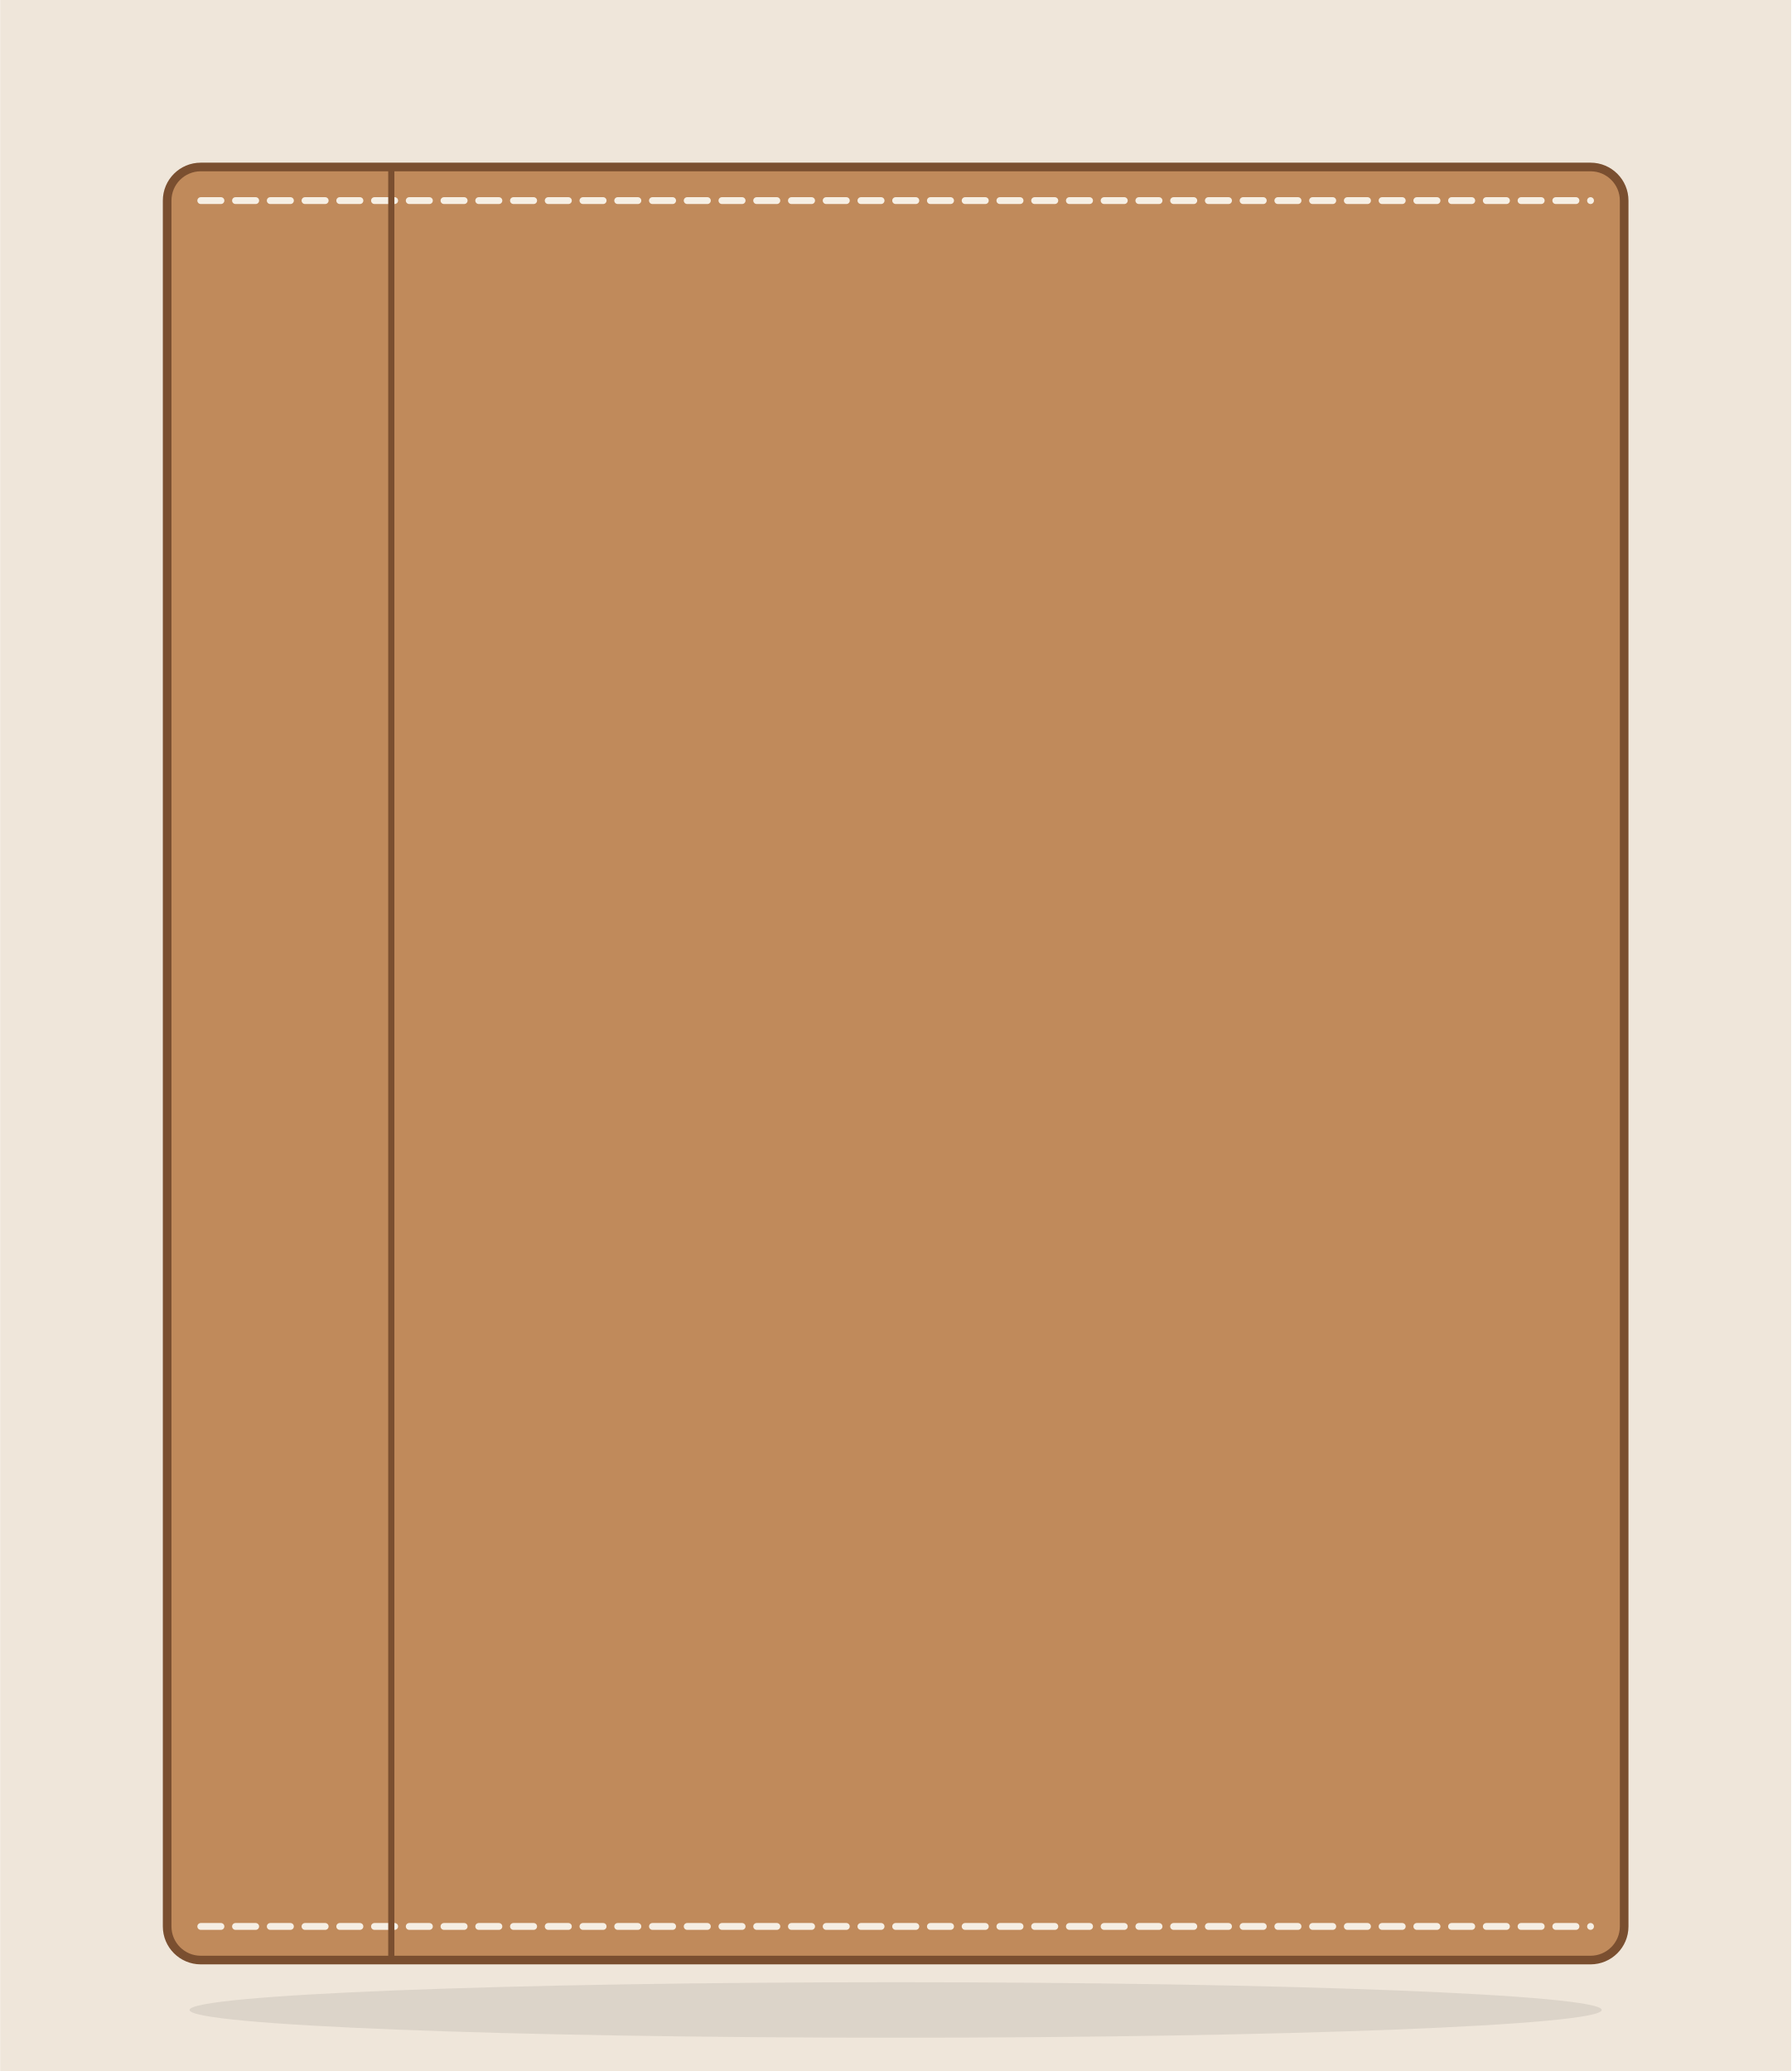
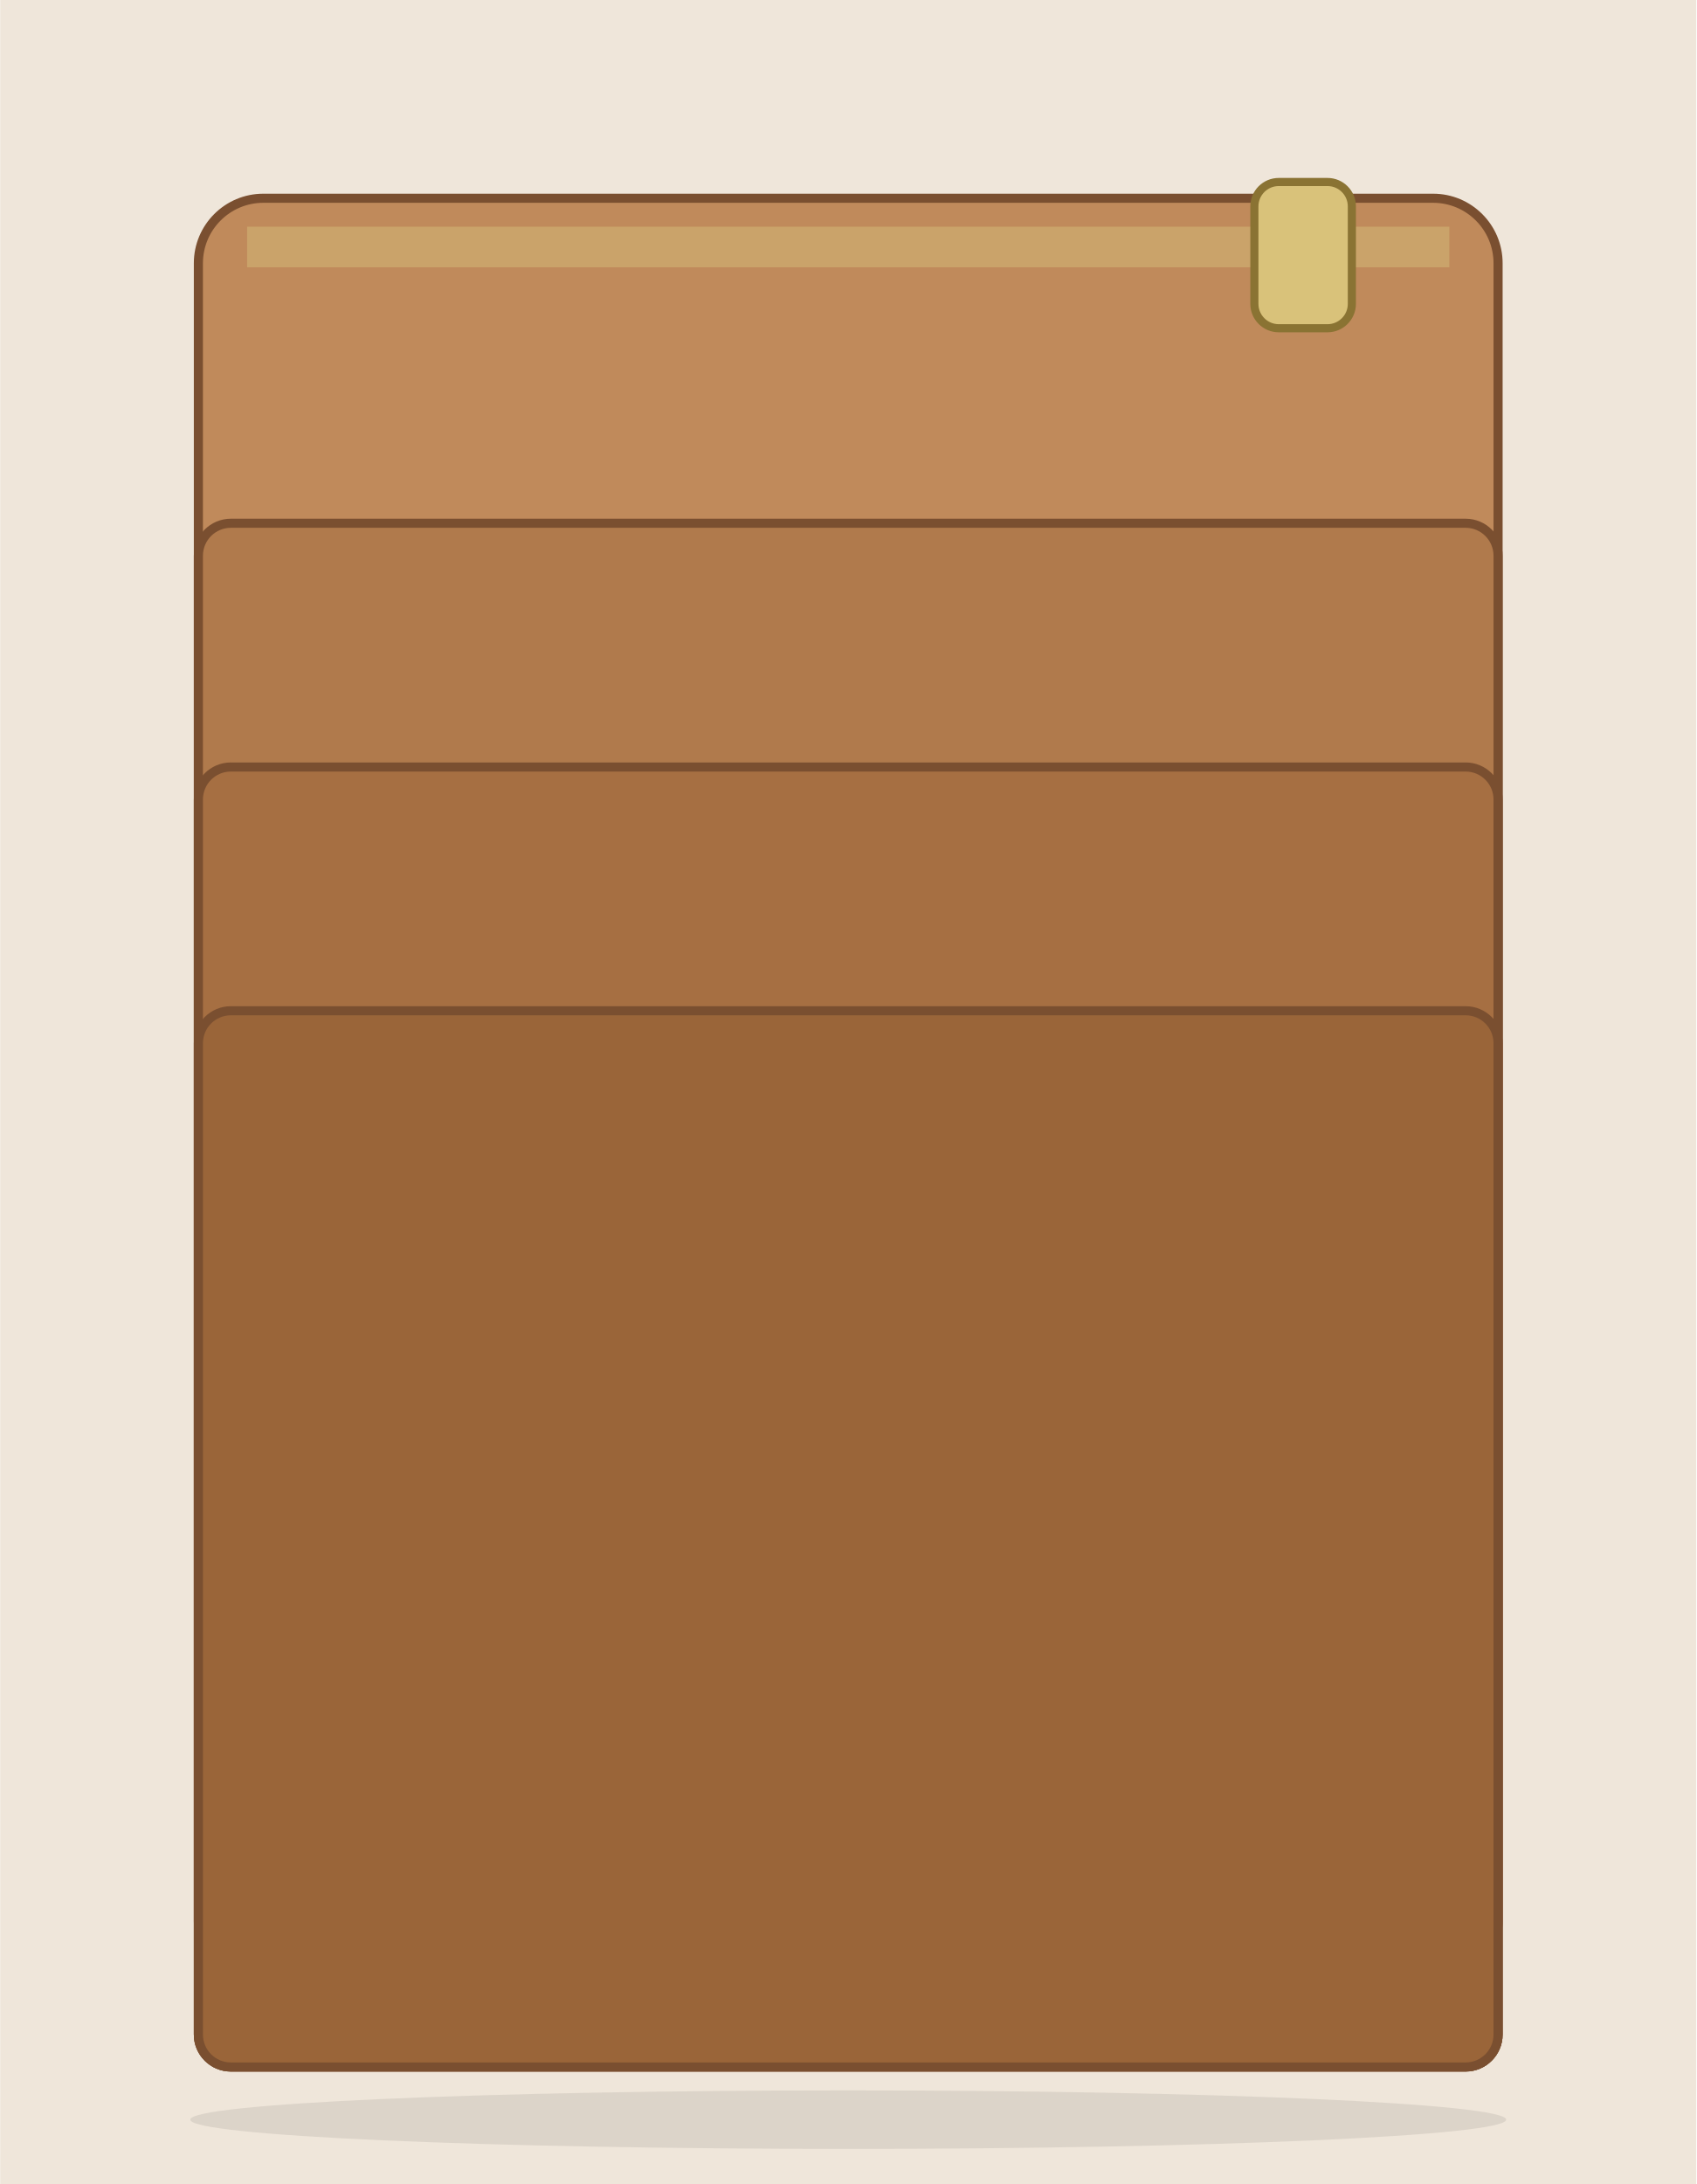
- <svg xmlns="http://www.w3.org/2000/svg" viewBox="-9.9 -9.9 159.8 184.8" width="320" height="370">
-   <rect x="-9.9" y="-9.9" width="159.8" height="184.8" fill="#efe6da" />
-   <ellipse cx="70.0" cy="169.455" rx="63.0" ry="2.475" fill="#00000014" />
-   <path d="M8,5 L132,5 A3,3 0 0 1 135,8 L135,162 A3,3 0 0 1 132,165 L8,165 A3,3 0 0 1 5,162 L5,8 A3,3 0 0 1 8,5 Z" fill="#c08a5b" stroke="#7a4f30" stroke-width="0.77" stroke-linejoin="round" />
-   <path d="M8,8 L132,8 M8,162 L132,162" fill="none" stroke="#f6efe4" stroke-width="0.61" stroke-dasharray="1.8 1.3" stroke-linecap="round" />
-   <line x1="25" y1="5" x2="25" y2="165" stroke="#7a4f30" stroke-width="0.55" stroke-linecap="round" />
+ <svg xmlns="http://www.w3.org/2000/svg" viewBox="-7.2 -7.2 104.4 134.4" width="209" height="269">
+   <rect x="-7.2" y="-7.2" width="104.4" height="134.4" fill="#efe6da" />
+   <ellipse cx="45.0" cy="123.24" rx="40.5" ry="1.8" fill="#00000014" />
+   <path d="M9,5 L81,5 A4,4 0 0 1 85,9 L85,111 A4,4 0 0 1 81,115 L9,115 A4,4 0 0 1 5,111 L5,9 A4,4 0 0 1 9,5 Z" fill="#c08a5b" stroke="#7a4f30" stroke-width="0.56" stroke-linejoin="round" />
+   <path d="M7,25 L83,25 A2,2 0 0 1 85,27 L85,118 A2,2 0 0 1 83,120 L7,120 A2,2 0 0 1 5,118 L5,27 A2,2 0 0 1 7,25 Z" fill="#b07a4c" stroke="#7a4f30" stroke-width="0.56" stroke-linejoin="round" />
+   <path d="M7,40 L83,40 A2,2 0 0 1 85,42 L85,118 A2,2 0 0 1 83,120 L7,120 A2,2 0 0 1 5,118 L5,42 A2,2 0 0 1 7,40 Z" fill="#a66f42" stroke="#7a4f30" stroke-width="0.56" stroke-linejoin="round" />
+   <path d="M7,55 L83,55 A2,2 0 0 1 85,57 L85,118 A2,2 0 0 1 83,120 L7,120 A2,2 0 0 1 5,118 L5,57 A2,2 0 0 1 7,55 Z" fill="#9a6539" stroke="#7a4f30" stroke-width="0.56" stroke-linejoin="round" />
+   <path d="M8,8 L82,8" stroke="#caa36a" stroke-width="2.5" />
+   <rect x="70" y="4" width="6" height="9" rx="1.5" fill="#d9c27a" stroke="#8a7333" stroke-width="0.5" />
</svg>
